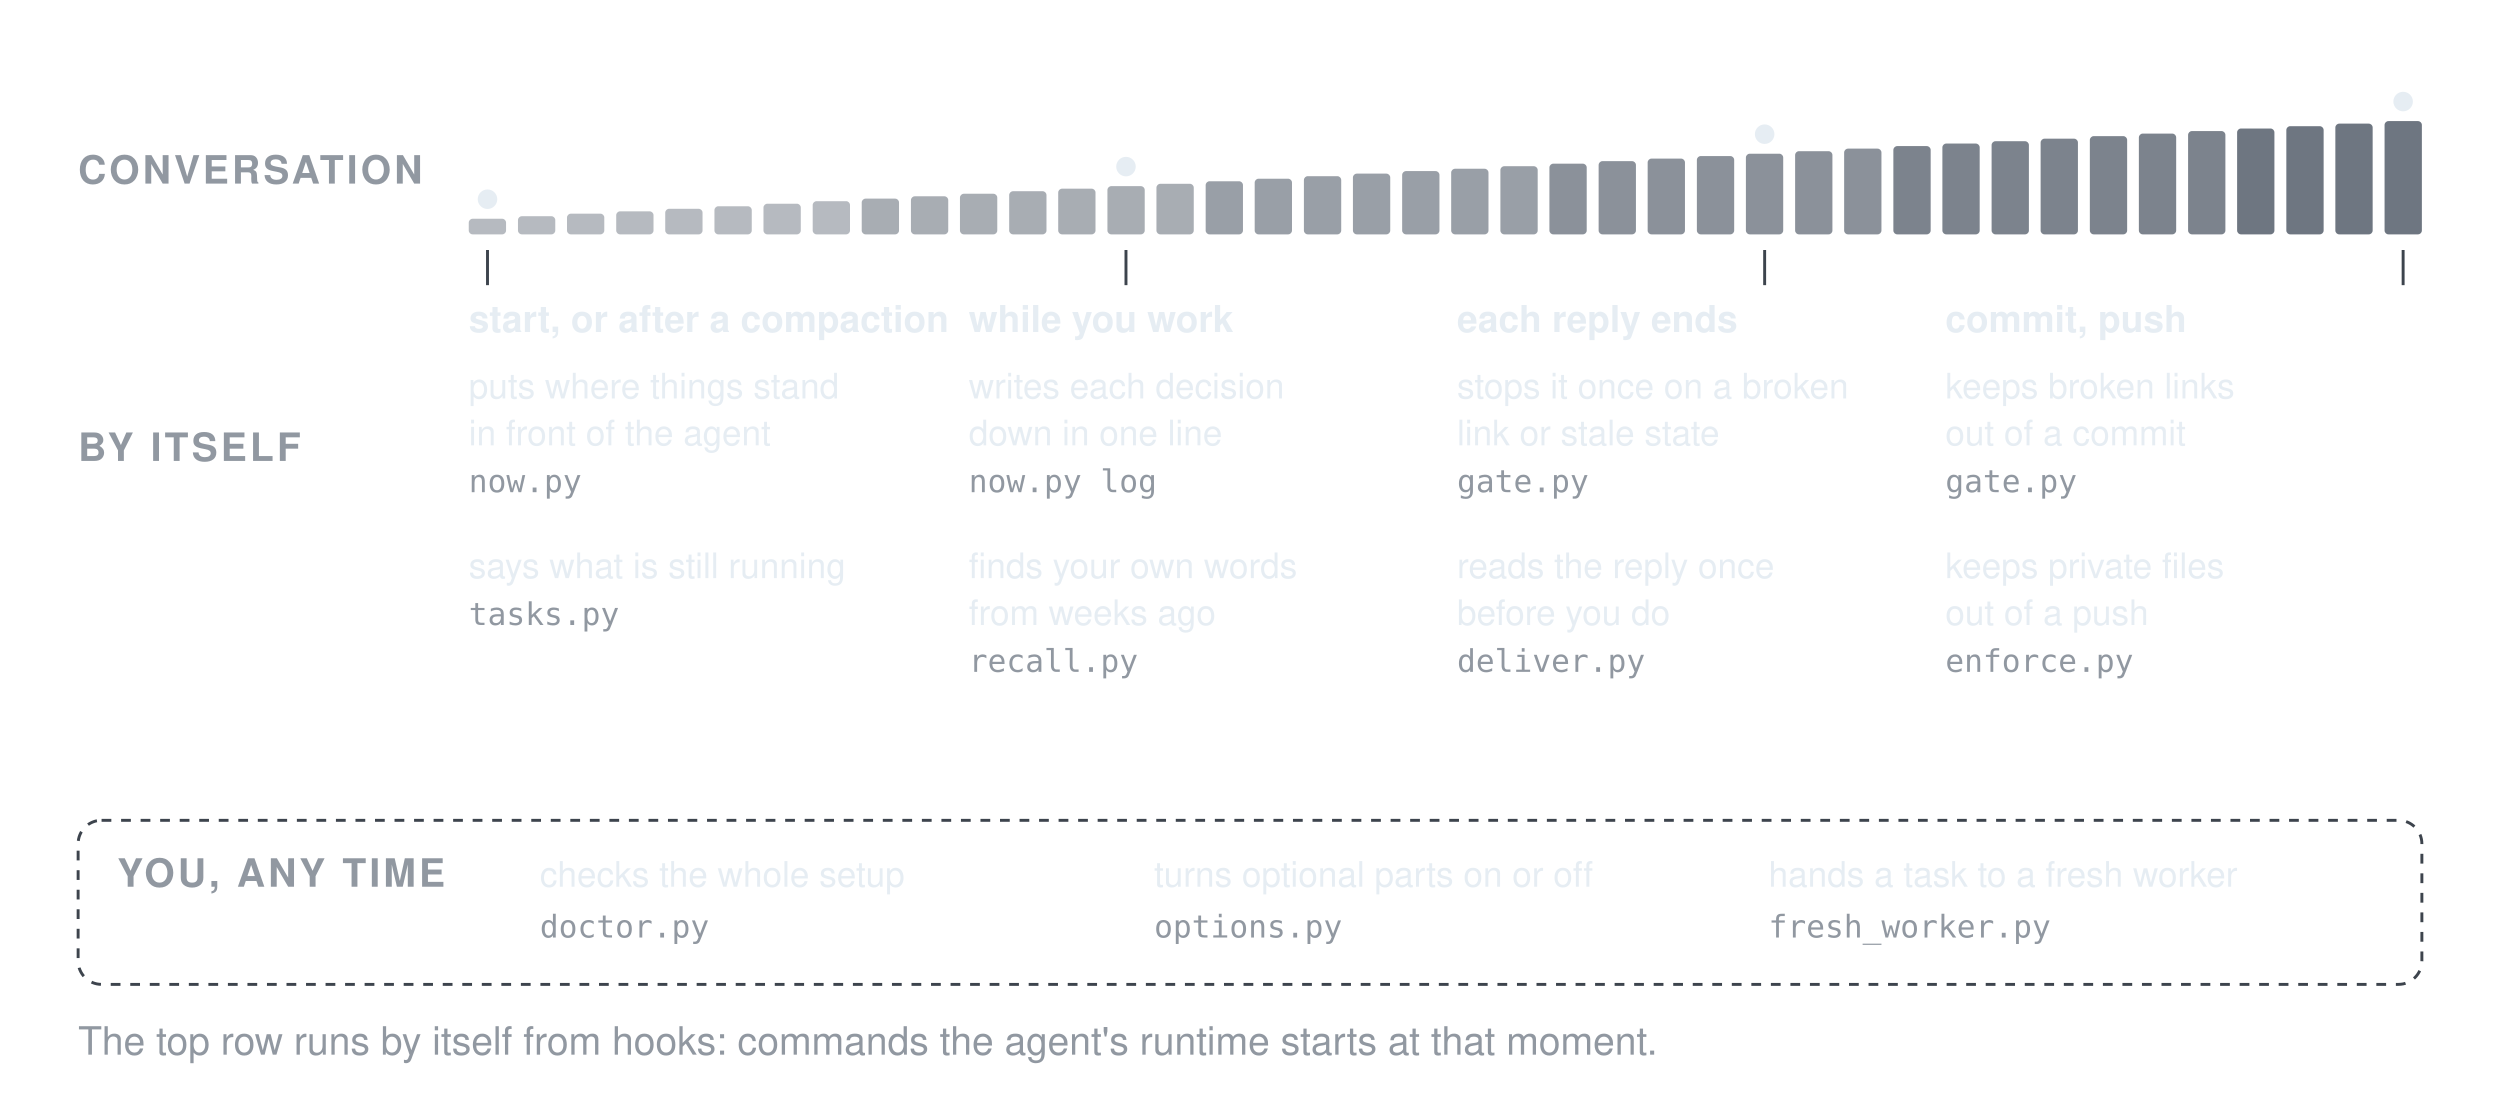
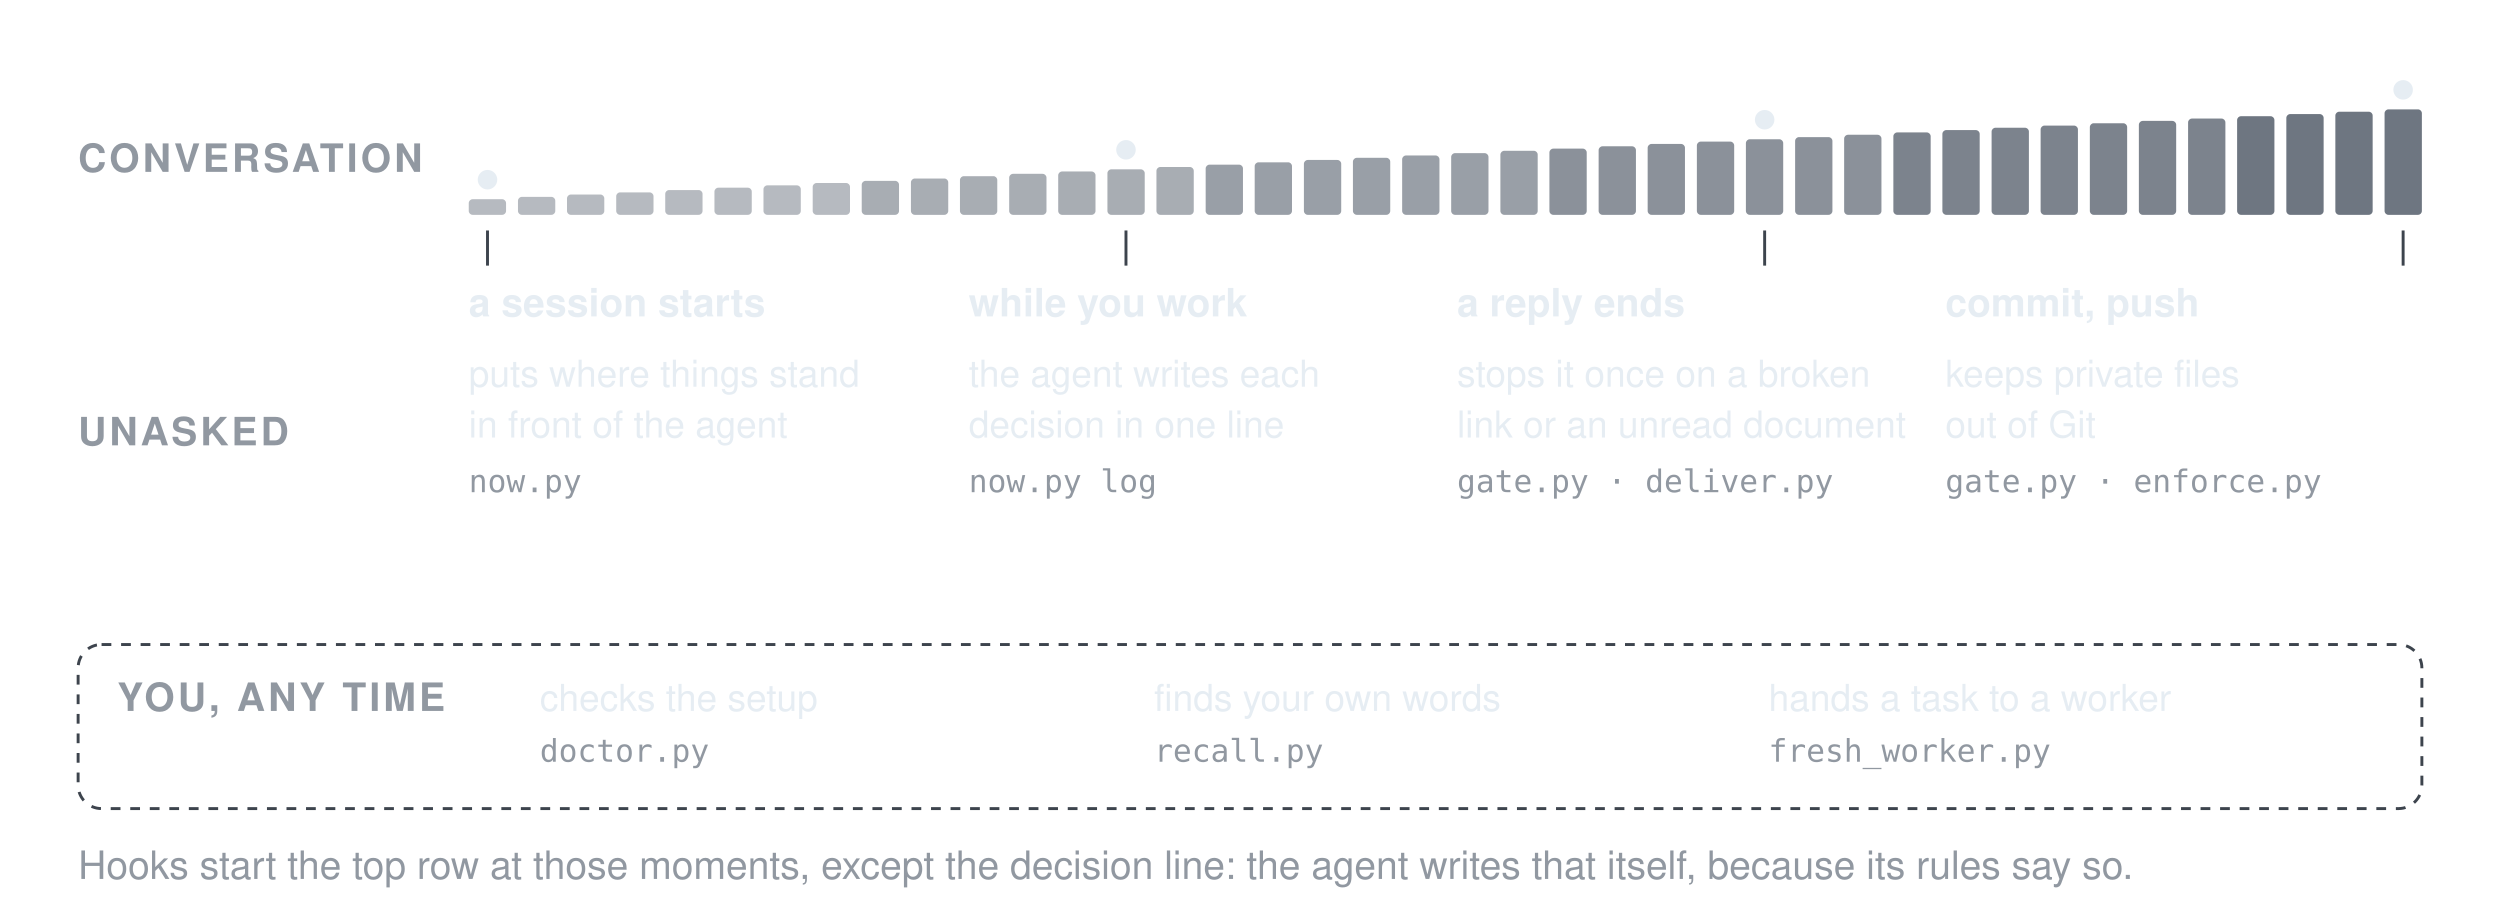
- <svg xmlns="http://www.w3.org/2000/svg" viewBox="0 0 1280 560" width="1280" height="560" role="img" aria-labelledby="t d">
-   <text x="40" y="94" font-size="20" font-family="ui-sans-serif, -apple-system, 'Segoe UI', Helvetica, Arial, sans-serif" fill="#9198a1" font-weight="600" letter-spacing="1.6">CONVERSATION</text>
-   <rect x="240" y="112" width="19.1" height="8" rx="2" fill="#6e7681" opacity="0.5" />
-   <rect x="265.2" y="110.7" width="19.1" height="9.3" rx="2" fill="#6e7681" opacity="0.5" />
-   <rect x="290.3" y="109.4" width="19.1" height="10.6" rx="2" fill="#6e7681" opacity="0.5" />
-   <rect x="315.5" y="108.2" width="19.1" height="11.8" rx="2" fill="#6e7681" opacity="0.5" />
-   <rect x="340.6" y="106.9" width="19.1" height="13.1" rx="2" fill="#6e7681" opacity="0.5" />
-   <rect x="365.8" y="105.6" width="19.1" height="14.4" rx="2" fill="#6e7681" opacity="0.5" />
-   <rect x="390.9" y="104.3" width="19.1" height="15.7" rx="2" fill="#6e7681" opacity="0.5" />
-   <rect x="416.1" y="103" width="19.1" height="17" rx="2" fill="#6e7681" opacity="0.5" />
-   <rect x="441.2" y="101.7" width="19.1" height="18.3" rx="2" fill="#6e7681" opacity="0.6" />
-   <rect x="466.4" y="100.5" width="19.1" height="19.5" rx="2" fill="#6e7681" opacity="0.6" />
-   <rect x="491.5" y="99.2" width="19.1" height="20.8" rx="2" fill="#6e7681" opacity="0.6" />
-   <rect x="516.7" y="97.9" width="19.1" height="22.1" rx="2" fill="#6e7681" opacity="0.6" />
-   <rect x="541.8" y="96.6" width="19.1" height="23.4" rx="2" fill="#6e7681" opacity="0.6" />
-   <rect x="567" y="95.3" width="19.1" height="24.7" rx="2" fill="#6e7681" opacity="0.6" />
-   <rect x="592.1" y="94.1" width="19.1" height="25.9" rx="2" fill="#6e7681" opacity="0.6" />
-   <rect x="617.3" y="92.8" width="19.1" height="27.2" rx="2" fill="#6e7681" opacity="0.7" />
-   <rect x="642.4" y="91.5" width="19.1" height="28.5" rx="2" fill="#6e7681" opacity="0.7" />
-   <rect x="667.6" y="90.2" width="19.1" height="29.8" rx="2" fill="#6e7681" opacity="0.7" />
-   <rect x="692.7" y="88.9" width="19.1" height="31.1" rx="2" fill="#6e7681" opacity="0.7" />
-   <rect x="717.9" y="87.6" width="19.1" height="32.4" rx="2" fill="#6e7681" opacity="0.7" />
-   <rect x="743" y="86.4" width="19.1" height="33.6" rx="2" fill="#6e7681" opacity="0.7" />
-   <rect x="768.2" y="85.1" width="19.1" height="34.9" rx="2" fill="#6e7681" opacity="0.7" />
-   <rect x="793.3" y="83.8" width="19.1" height="36.2" rx="2" fill="#6e7681" opacity="0.8" />
-   <rect x="818.5" y="82.5" width="19.1" height="37.5" rx="2" fill="#6e7681" opacity="0.8" />
-   <rect x="843.6" y="81.2" width="19.1" height="38.8" rx="2" fill="#6e7681" opacity="0.8" />
-   <rect x="868.8" y="79.9" width="19.1" height="40.1" rx="2" fill="#6e7681" opacity="0.8" />
-   <rect x="893.9" y="78.7" width="19.1" height="41.3" rx="2" fill="#6e7681" opacity="0.8" />
-   <rect x="919.1" y="77.4" width="19.1" height="42.6" rx="2" fill="#6e7681" opacity="0.8" />
-   <rect x="944.2" y="76.1" width="19.1" height="43.9" rx="2" fill="#6e7681" opacity="0.8" />
-   <rect x="969.4" y="74.8" width="19.1" height="45.2" rx="2" fill="#6e7681" opacity="0.9" />
-   <rect x="994.5" y="73.5" width="19.1" height="46.5" rx="2" fill="#6e7681" opacity="0.9" />
-   <rect x="1019.7" y="72.3" width="19.1" height="47.7" rx="2" fill="#6e7681" opacity="0.9" />
-   <rect x="1044.8" y="71" width="19.1" height="49" rx="2" fill="#6e7681" opacity="0.9" />
-   <rect x="1070" y="69.7" width="19.1" height="50.3" rx="2" fill="#6e7681" opacity="0.9" />
-   <rect x="1095.1" y="68.4" width="19.1" height="51.6" rx="2" fill="#6e7681" opacity="0.9" />
-   <rect x="1120.3" y="67.1" width="19.1" height="52.9" rx="2" fill="#6e7681" opacity="0.9" />
-   <rect x="1145.4" y="65.8" width="19.1" height="54.2" rx="2" fill="#6e7681" opacity="1" />
-   <rect x="1170.6" y="64.6" width="19.1" height="55.4" rx="2" fill="#6e7681" opacity="1" />
-   <rect x="1195.7" y="63.3" width="19.1" height="56.7" rx="2" fill="#6e7681" opacity="1" />
-   <rect x="1220.9" y="62" width="19.1" height="58" rx="2" fill="#6e7681" opacity="1" />
-   <text x="40" y="236" font-size="20" font-family="ui-sans-serif, -apple-system, 'Segoe UI', Helvetica, Arial, sans-serif" fill="#9198a1" font-weight="600" letter-spacing="1.6">BY ITSELF</text>
-   <circle cx="249.6" cy="102" r="5" fill="#e6edf3" />
-   <line x1="249.6" y1="128" x2="249.6" y2="146" stroke="#3d444d" stroke-width="1.5" />
-   <text x="240" y="170" font-size="19" font-family="ui-sans-serif, -apple-system, 'Segoe UI', Helvetica, Arial, sans-serif" fill="#e6edf3" font-weight="600">start, or after a compaction</text>
-   <text x="240" y="204" font-size="18" font-family="ui-sans-serif, -apple-system, 'Segoe UI', Helvetica, Arial, sans-serif" fill="#e6edf3">puts where things stand</text>
-   <text x="240" y="228" font-size="18" font-family="ui-sans-serif, -apple-system, 'Segoe UI', Helvetica, Arial, sans-serif" fill="#e6edf3">in front of the agent</text>
+ <svg xmlns="http://www.w3.org/2000/svg" viewBox="0 0 1280 470" width="1280" height="470" role="img" aria-labelledby="t d">
+   <text x="40" y="88" font-size="20" font-family="ui-sans-serif, -apple-system, 'Segoe UI', Helvetica, Arial, sans-serif" fill="#9198a1" font-weight="600" letter-spacing="1.6">CONVERSATION</text>
+   <rect x="240" y="102" width="19.1" height="8" rx="2" fill="#6e7681" opacity="0.5" />
+   <rect x="265.2" y="100.8" width="19.1" height="9.2" rx="2" fill="#6e7681" opacity="0.5" />
+   <rect x="290.3" y="99.6" width="19.1" height="10.4" rx="2" fill="#6e7681" opacity="0.5" />
+   <rect x="315.5" y="98.5" width="19.1" height="11.5" rx="2" fill="#6e7681" opacity="0.5" />
+   <rect x="340.6" y="97.3" width="19.1" height="12.7" rx="2" fill="#6e7681" opacity="0.5" />
+   <rect x="365.8" y="96.1" width="19.1" height="13.9" rx="2" fill="#6e7681" opacity="0.5" />
+   <rect x="390.9" y="94.9" width="19.1" height="15.1" rx="2" fill="#6e7681" opacity="0.5" />
+   <rect x="416.1" y="93.7" width="19.1" height="16.3" rx="2" fill="#6e7681" opacity="0.5" />
+   <rect x="441.2" y="92.6" width="19.1" height="17.4" rx="2" fill="#6e7681" opacity="0.6" />
+   <rect x="466.4" y="91.4" width="19.1" height="18.6" rx="2" fill="#6e7681" opacity="0.6" />
+   <rect x="491.5" y="90.2" width="19.1" height="19.8" rx="2" fill="#6e7681" opacity="0.6" />
+   <rect x="516.7" y="89" width="19.1" height="21" rx="2" fill="#6e7681" opacity="0.6" />
+   <rect x="541.8" y="87.8" width="19.1" height="22.2" rx="2" fill="#6e7681" opacity="0.6" />
+   <rect x="567" y="86.7" width="19.1" height="23.3" rx="2" fill="#6e7681" opacity="0.6" />
+   <rect x="592.1" y="85.5" width="19.1" height="24.5" rx="2" fill="#6e7681" opacity="0.6" />
+   <rect x="617.3" y="84.3" width="19.1" height="25.7" rx="2" fill="#6e7681" opacity="0.7" />
+   <rect x="642.4" y="83.1" width="19.1" height="26.9" rx="2" fill="#6e7681" opacity="0.7" />
+   <rect x="667.6" y="81.9" width="19.1" height="28.1" rx="2" fill="#6e7681" opacity="0.7" />
+   <rect x="692.7" y="80.8" width="19.1" height="29.2" rx="2" fill="#6e7681" opacity="0.7" />
+   <rect x="717.9" y="79.6" width="19.1" height="30.4" rx="2" fill="#6e7681" opacity="0.7" />
+   <rect x="743" y="78.4" width="19.1" height="31.6" rx="2" fill="#6e7681" opacity="0.7" />
+   <rect x="768.2" y="77.2" width="19.1" height="32.8" rx="2" fill="#6e7681" opacity="0.7" />
+   <rect x="793.3" y="76.1" width="19.1" height="33.9" rx="2" fill="#6e7681" opacity="0.8" />
+   <rect x="818.5" y="74.9" width="19.1" height="35.1" rx="2" fill="#6e7681" opacity="0.8" />
+   <rect x="843.6" y="73.7" width="19.1" height="36.3" rx="2" fill="#6e7681" opacity="0.8" />
+   <rect x="868.8" y="72.5" width="19.1" height="37.5" rx="2" fill="#6e7681" opacity="0.8" />
+   <rect x="893.9" y="71.3" width="19.1" height="38.7" rx="2" fill="#6e7681" opacity="0.8" />
+   <rect x="919.1" y="70.2" width="19.1" height="39.8" rx="2" fill="#6e7681" opacity="0.8" />
+   <rect x="944.2" y="69" width="19.1" height="41" rx="2" fill="#6e7681" opacity="0.8" />
+   <rect x="969.4" y="67.8" width="19.1" height="42.2" rx="2" fill="#6e7681" opacity="0.9" />
+   <rect x="994.5" y="66.6" width="19.1" height="43.4" rx="2" fill="#6e7681" opacity="0.9" />
+   <rect x="1019.7" y="65.4" width="19.1" height="44.6" rx="2" fill="#6e7681" opacity="0.9" />
+   <rect x="1044.8" y="64.3" width="19.1" height="45.7" rx="2" fill="#6e7681" opacity="0.9" />
+   <rect x="1070" y="63.1" width="19.1" height="46.9" rx="2" fill="#6e7681" opacity="0.9" />
+   <rect x="1095.1" y="61.9" width="19.1" height="48.1" rx="2" fill="#6e7681" opacity="0.9" />
+   <rect x="1120.3" y="60.7" width="19.1" height="49.3" rx="2" fill="#6e7681" opacity="0.9" />
+   <rect x="1145.4" y="59.5" width="19.1" height="50.5" rx="2" fill="#6e7681" opacity="1" />
+   <rect x="1170.6" y="58.4" width="19.1" height="51.6" rx="2" fill="#6e7681" opacity="1" />
+   <rect x="1195.7" y="57.2" width="19.1" height="52.8" rx="2" fill="#6e7681" opacity="1" />
+   <rect x="1220.9" y="56" width="19.1" height="54" rx="2" fill="#6e7681" opacity="1" />
+   <text x="40" y="228" font-size="20" font-family="ui-sans-serif, -apple-system, 'Segoe UI', Helvetica, Arial, sans-serif" fill="#9198a1" font-weight="600" letter-spacing="1.6">UNASKED</text>
+   <circle cx="249.6" cy="92" r="5" fill="#e6edf3" />
+   <line x1="249.6" y1="118" x2="249.6" y2="136" stroke="#3d444d" stroke-width="1.5" />
+   <text x="240" y="162" font-size="20" font-family="ui-sans-serif, -apple-system, 'Segoe UI', Helvetica, Arial, sans-serif" fill="#e6edf3" font-weight="600">a session starts</text>
+   <text x="240" y="198" font-size="19" font-family="ui-sans-serif, -apple-system, 'Segoe UI', Helvetica, Arial, sans-serif" fill="#e6edf3">puts where things stand</text>
+   <text x="240" y="224" font-size="19" font-family="ui-sans-serif, -apple-system, 'Segoe UI', Helvetica, Arial, sans-serif" fill="#e6edf3">in front of the agent</text>
  <text x="240" y="252" font-size="16" font-family="ui-monospace, SFMono-Regular, Menlo, Consolas, monospace" fill="#9198a1">now.py</text>
-   <text x="240" y="296" font-size="18" font-family="ui-sans-serif, -apple-system, 'Segoe UI', Helvetica, Arial, sans-serif" fill="#e6edf3">says what is still running</text>
-   <text x="240" y="320" font-size="16" font-family="ui-monospace, SFMono-Regular, Menlo, Consolas, monospace" fill="#9198a1">tasks.py</text>
-   <circle cx="576.5" cy="85.3" r="5" fill="#e6edf3" />
-   <line x1="576.5" y1="128" x2="576.5" y2="146" stroke="#3d444d" stroke-width="1.5" />
-   <text x="496" y="170" font-size="19" font-family="ui-sans-serif, -apple-system, 'Segoe UI', Helvetica, Arial, sans-serif" fill="#e6edf3" font-weight="600">while you work</text>
-   <text x="496" y="204" font-size="18" font-family="ui-sans-serif, -apple-system, 'Segoe UI', Helvetica, Arial, sans-serif" fill="#e6edf3">writes each decision</text>
-   <text x="496" y="228" font-size="18" font-family="ui-sans-serif, -apple-system, 'Segoe UI', Helvetica, Arial, sans-serif" fill="#e6edf3">down in one line</text>
+   <circle cx="576.5" cy="76.7" r="5" fill="#e6edf3" />
+   <line x1="576.5" y1="118" x2="576.5" y2="136" stroke="#3d444d" stroke-width="1.5" />
+   <text x="496" y="162" font-size="20" font-family="ui-sans-serif, -apple-system, 'Segoe UI', Helvetica, Arial, sans-serif" fill="#e6edf3" font-weight="600">while you work</text>
+   <text x="496" y="198" font-size="19" font-family="ui-sans-serif, -apple-system, 'Segoe UI', Helvetica, Arial, sans-serif" fill="#e6edf3">the agent writes each</text>
+   <text x="496" y="224" font-size="19" font-family="ui-sans-serif, -apple-system, 'Segoe UI', Helvetica, Arial, sans-serif" fill="#e6edf3">decision in one line</text>
  <text x="496" y="252" font-size="16" font-family="ui-monospace, SFMono-Regular, Menlo, Consolas, monospace" fill="#9198a1">now.py log</text>
-   <text x="496" y="296" font-size="18" font-family="ui-sans-serif, -apple-system, 'Segoe UI', Helvetica, Arial, sans-serif" fill="#e6edf3">finds your own words</text>
-   <text x="496" y="320" font-size="18" font-family="ui-sans-serif, -apple-system, 'Segoe UI', Helvetica, Arial, sans-serif" fill="#e6edf3">from weeks ago</text>
-   <text x="496" y="344" font-size="16" font-family="ui-monospace, SFMono-Regular, Menlo, Consolas, monospace" fill="#9198a1">recall.py</text>
-   <circle cx="903.5" cy="68.7" r="5" fill="#e6edf3" />
-   <line x1="903.5" y1="128" x2="903.5" y2="146" stroke="#3d444d" stroke-width="1.5" />
-   <text x="746" y="170" font-size="19" font-family="ui-sans-serif, -apple-system, 'Segoe UI', Helvetica, Arial, sans-serif" fill="#e6edf3" font-weight="600">each reply ends</text>
-   <text x="746" y="204" font-size="18" font-family="ui-sans-serif, -apple-system, 'Segoe UI', Helvetica, Arial, sans-serif" fill="#e6edf3">stops it once on a broken</text>
-   <text x="746" y="228" font-size="18" font-family="ui-sans-serif, -apple-system, 'Segoe UI', Helvetica, Arial, sans-serif" fill="#e6edf3">link or stale state</text>
-   <text x="746" y="252" font-size="16" font-family="ui-monospace, SFMono-Regular, Menlo, Consolas, monospace" fill="#9198a1">gate.py</text>
-   <text x="746" y="296" font-size="18" font-family="ui-sans-serif, -apple-system, 'Segoe UI', Helvetica, Arial, sans-serif" fill="#e6edf3">reads the reply once</text>
-   <text x="746" y="320" font-size="18" font-family="ui-sans-serif, -apple-system, 'Segoe UI', Helvetica, Arial, sans-serif" fill="#e6edf3">before you do</text>
-   <text x="746" y="344" font-size="16" font-family="ui-monospace, SFMono-Regular, Menlo, Consolas, monospace" fill="#9198a1">deliver.py</text>
-   <circle cx="1230.4" cy="52" r="5" fill="#e6edf3" />
-   <line x1="1230.4" y1="128" x2="1230.4" y2="146" stroke="#3d444d" stroke-width="1.5" />
-   <text x="996" y="170" font-size="19" font-family="ui-sans-serif, -apple-system, 'Segoe UI', Helvetica, Arial, sans-serif" fill="#e6edf3" font-weight="600">commit, push</text>
-   <text x="996" y="204" font-size="18" font-family="ui-sans-serif, -apple-system, 'Segoe UI', Helvetica, Arial, sans-serif" fill="#e6edf3">keeps broken links</text>
-   <text x="996" y="228" font-size="18" font-family="ui-sans-serif, -apple-system, 'Segoe UI', Helvetica, Arial, sans-serif" fill="#e6edf3">out of a commit</text>
-   <text x="996" y="252" font-size="16" font-family="ui-monospace, SFMono-Regular, Menlo, Consolas, monospace" fill="#9198a1">gate.py</text>
-   <text x="996" y="296" font-size="18" font-family="ui-sans-serif, -apple-system, 'Segoe UI', Helvetica, Arial, sans-serif" fill="#e6edf3">keeps private files</text>
-   <text x="996" y="320" font-size="18" font-family="ui-sans-serif, -apple-system, 'Segoe UI', Helvetica, Arial, sans-serif" fill="#e6edf3">out of a push</text>
-   <text x="996" y="344" font-size="16" font-family="ui-monospace, SFMono-Regular, Menlo, Consolas, monospace" fill="#9198a1">enforce.py</text>
-   <rect x="40" y="420" width="1200" height="84" rx="12" fill="none" stroke="#3d444d" stroke-width="1.5" stroke-dasharray="5 5" />
-   <text x="60" y="454" font-size="20" font-family="ui-sans-serif, -apple-system, 'Segoe UI', Helvetica, Arial, sans-serif" fill="#9198a1" font-weight="600" letter-spacing="1.6">YOU, ANY TIME</text>
-   <text x="276.4" y="454" font-size="18" font-family="ui-sans-serif, -apple-system, 'Segoe UI', Helvetica, Arial, sans-serif" fill="#e6edf3">checks the whole setup</text>
-   <text x="276.4" y="480" font-size="16" font-family="ui-monospace, SFMono-Regular, Menlo, Consolas, monospace" fill="#9198a1">doctor.py</text>
-   <text x="590.9" y="454" font-size="18" font-family="ui-sans-serif, -apple-system, 'Segoe UI', Helvetica, Arial, sans-serif" fill="#e6edf3">turns optional parts on or off</text>
-   <text x="590.9" y="480" font-size="16" font-family="ui-monospace, SFMono-Regular, Menlo, Consolas, monospace" fill="#9198a1">options.py</text>
-   <text x="905.5" y="454" font-size="18" font-family="ui-sans-serif, -apple-system, 'Segoe UI', Helvetica, Arial, sans-serif" fill="#e6edf3">hands a task to a fresh worker</text>
-   <text x="905.5" y="480" font-size="16" font-family="ui-monospace, SFMono-Regular, Menlo, Consolas, monospace" fill="#9198a1">fresh_worker.py</text>
-   <text x="40" y="540" font-size="20" font-family="ui-sans-serif, -apple-system, 'Segoe UI', Helvetica, Arial, sans-serif" fill="#9198a1">The top row runs by itself from hooks: commands the agent's runtime starts at that moment.</text>
+   <circle cx="903.5" cy="61.3" r="5" fill="#e6edf3" />
+   <line x1="903.5" y1="118" x2="903.5" y2="136" stroke="#3d444d" stroke-width="1.5" />
+   <text x="746" y="162" font-size="20" font-family="ui-sans-serif, -apple-system, 'Segoe UI', Helvetica, Arial, sans-serif" fill="#e6edf3" font-weight="600">a reply ends</text>
+   <text x="746" y="198" font-size="19" font-family="ui-sans-serif, -apple-system, 'Segoe UI', Helvetica, Arial, sans-serif" fill="#e6edf3">stops it once on a broken</text>
+   <text x="746" y="224" font-size="19" font-family="ui-sans-serif, -apple-system, 'Segoe UI', Helvetica, Arial, sans-serif" fill="#e6edf3">link or an unread document</text>
+   <text x="746" y="252" font-size="16" font-family="ui-monospace, SFMono-Regular, Menlo, Consolas, monospace" fill="#9198a1">gate.py · deliver.py</text>
+   <circle cx="1230.4" cy="46" r="5" fill="#e6edf3" />
+   <line x1="1230.4" y1="118" x2="1230.4" y2="136" stroke="#3d444d" stroke-width="1.5" />
+   <text x="996" y="162" font-size="20" font-family="ui-sans-serif, -apple-system, 'Segoe UI', Helvetica, Arial, sans-serif" fill="#e6edf3" font-weight="600">commit, push</text>
+   <text x="996" y="198" font-size="19" font-family="ui-sans-serif, -apple-system, 'Segoe UI', Helvetica, Arial, sans-serif" fill="#e6edf3">keeps private files</text>
+   <text x="996" y="224" font-size="19" font-family="ui-sans-serif, -apple-system, 'Segoe UI', Helvetica, Arial, sans-serif" fill="#e6edf3">out of Git</text>
+   <text x="996" y="252" font-size="16" font-family="ui-monospace, SFMono-Regular, Menlo, Consolas, monospace" fill="#9198a1">gate.py · enforce.py</text>
+   <rect x="40" y="330" width="1200" height="84" rx="12" fill="none" stroke="#3d444d" stroke-width="1.5" stroke-dasharray="5 5" />
+   <text x="60" y="364" font-size="20" font-family="ui-sans-serif, -apple-system, 'Segoe UI', Helvetica, Arial, sans-serif" fill="#9198a1" font-weight="600" letter-spacing="1.6">YOU, ANY TIME</text>
+   <text x="276.4" y="364" font-size="19" font-family="ui-sans-serif, -apple-system, 'Segoe UI', Helvetica, Arial, sans-serif" fill="#e6edf3">checks the setup</text>
+   <text x="276.4" y="390" font-size="16" font-family="ui-monospace, SFMono-Regular, Menlo, Consolas, monospace" fill="#9198a1">doctor.py</text>
+   <text x="590.9" y="364" font-size="19" font-family="ui-sans-serif, -apple-system, 'Segoe UI', Helvetica, Arial, sans-serif" fill="#e6edf3">finds your own words</text>
+   <text x="590.9" y="390" font-size="16" font-family="ui-monospace, SFMono-Regular, Menlo, Consolas, monospace" fill="#9198a1">recall.py</text>
+   <text x="905.5" y="364" font-size="19" font-family="ui-sans-serif, -apple-system, 'Segoe UI', Helvetica, Arial, sans-serif" fill="#e6edf3">hands a task to a worker</text>
+   <text x="905.5" y="390" font-size="16" font-family="ui-monospace, SFMono-Regular, Menlo, Consolas, monospace" fill="#9198a1">fresh_worker.py</text>
+   <text x="40" y="450" font-size="20" font-family="ui-sans-serif, -apple-system, 'Segoe UI', Helvetica, Arial, sans-serif" fill="#9198a1">Hooks start the top row at those moments, except the decision line: the agent writes that itself, because its rules say so.</text>
</svg>
